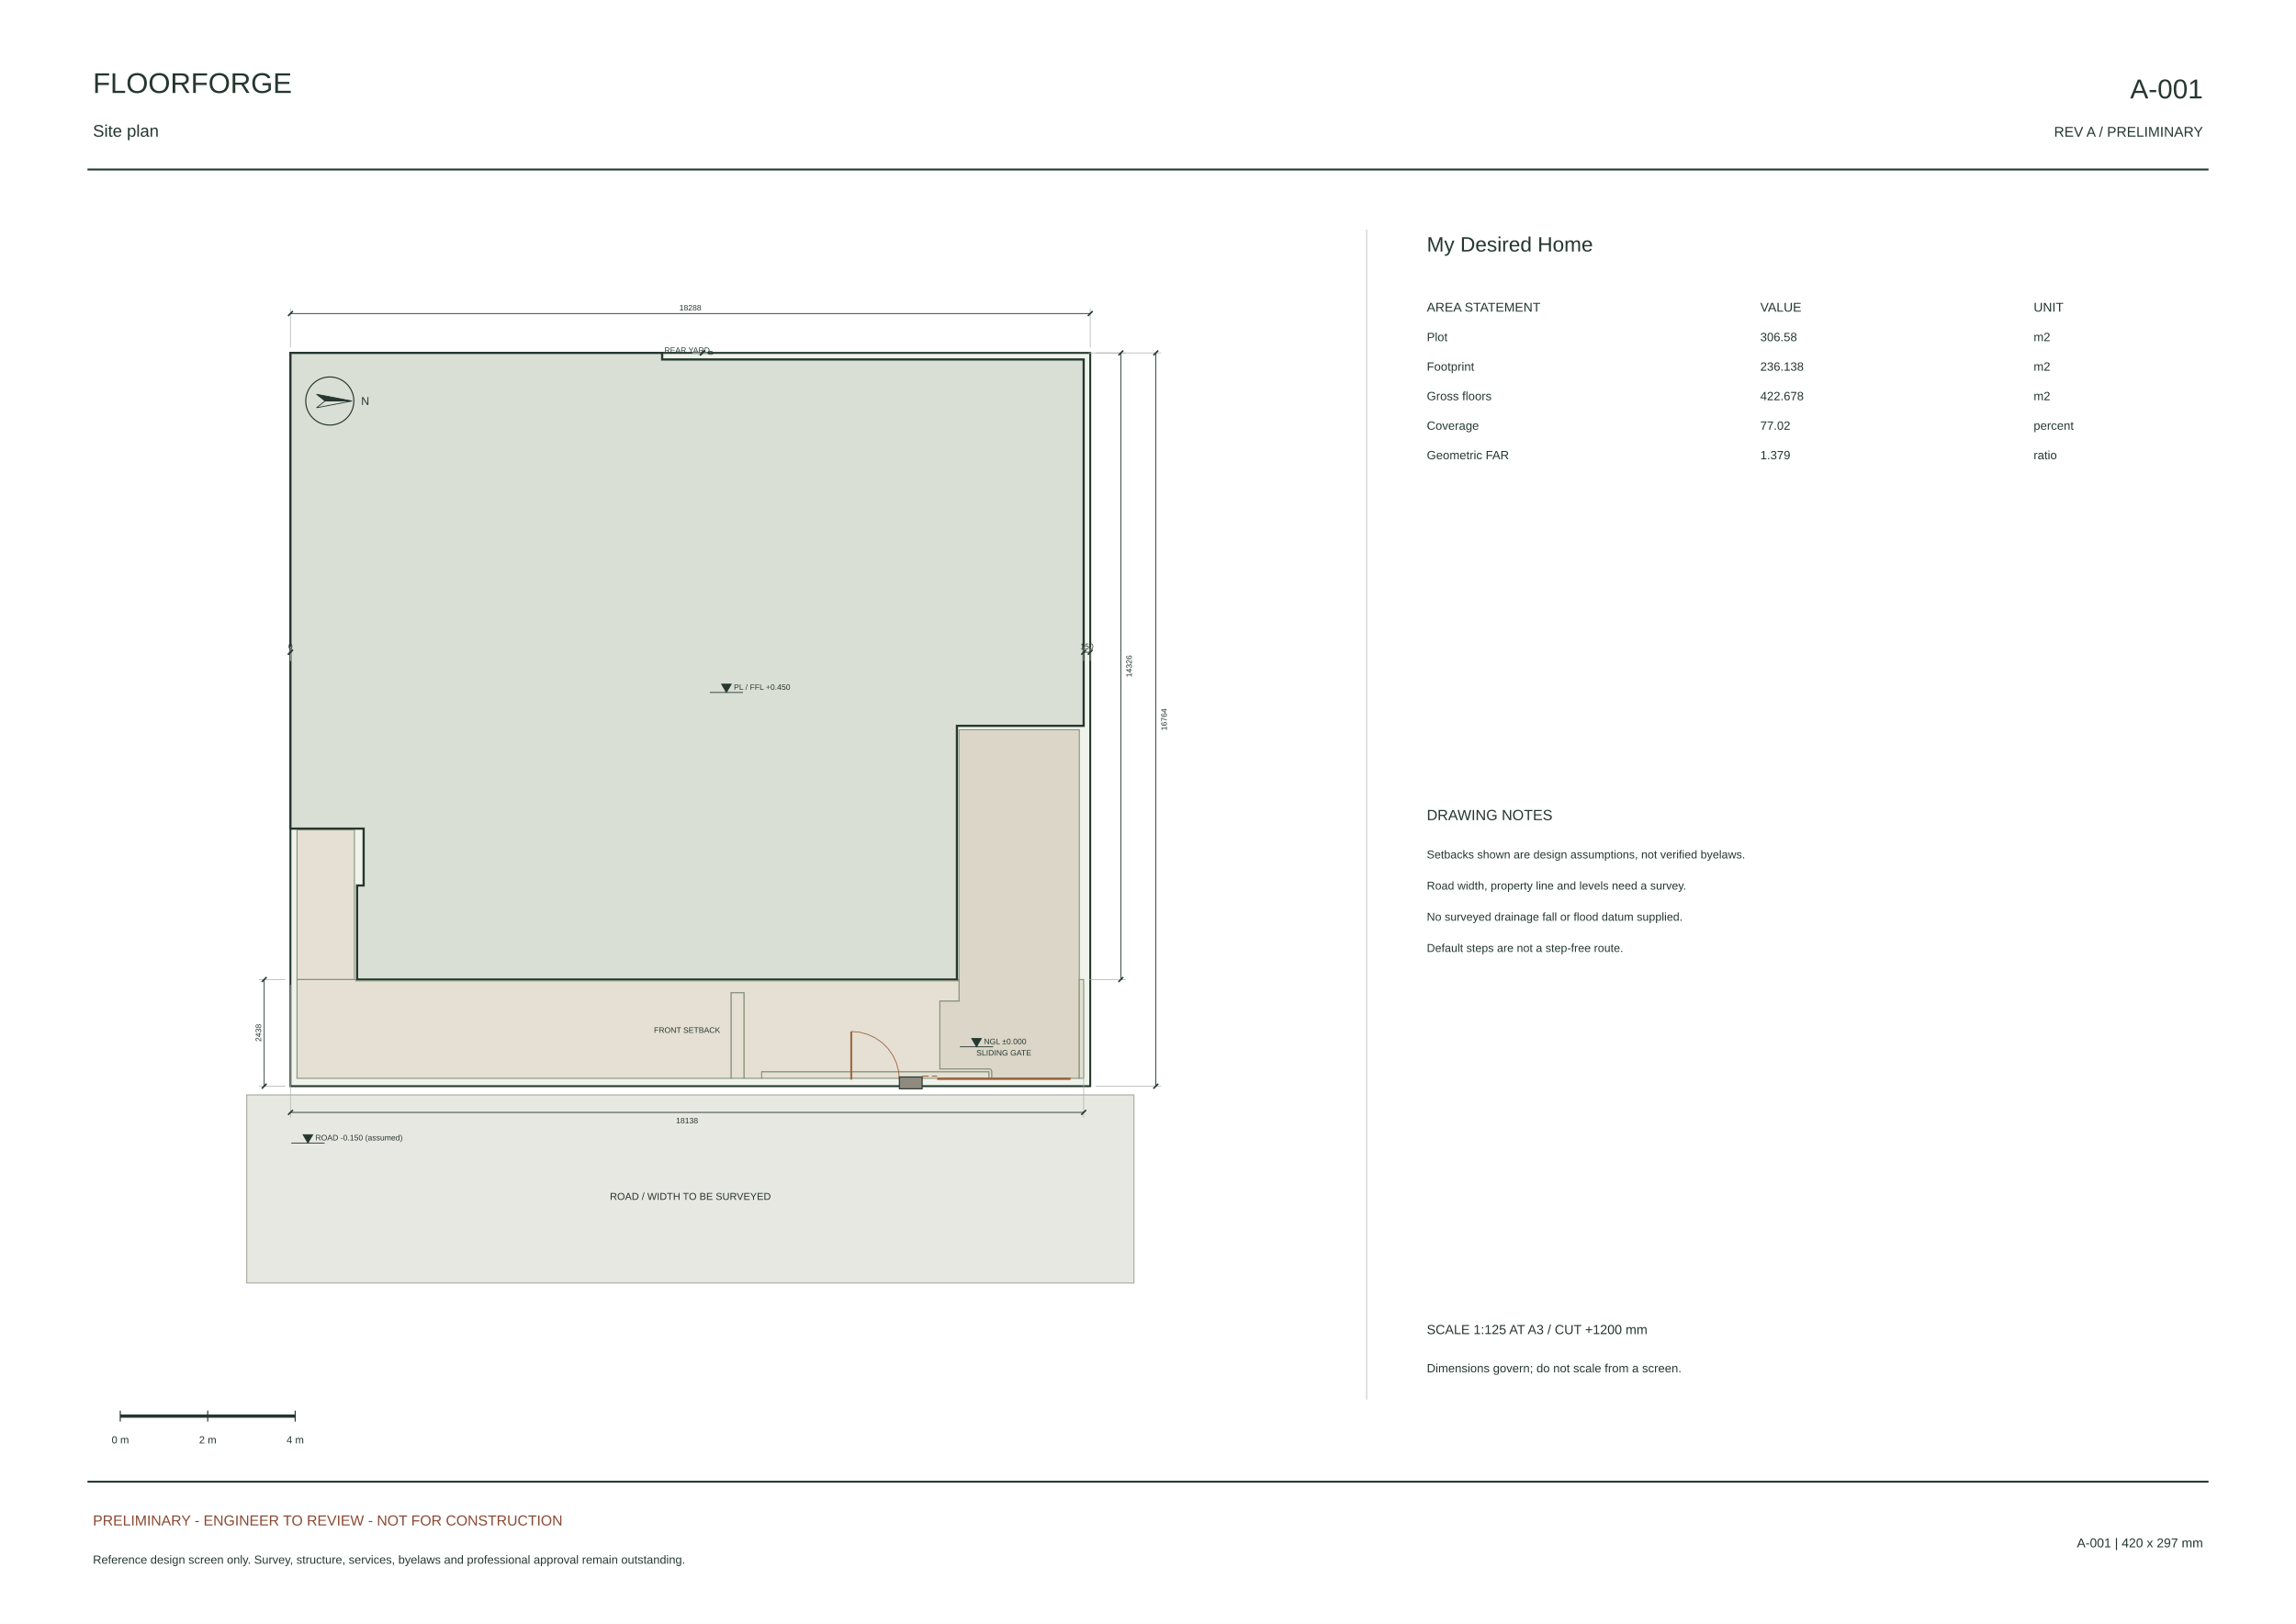
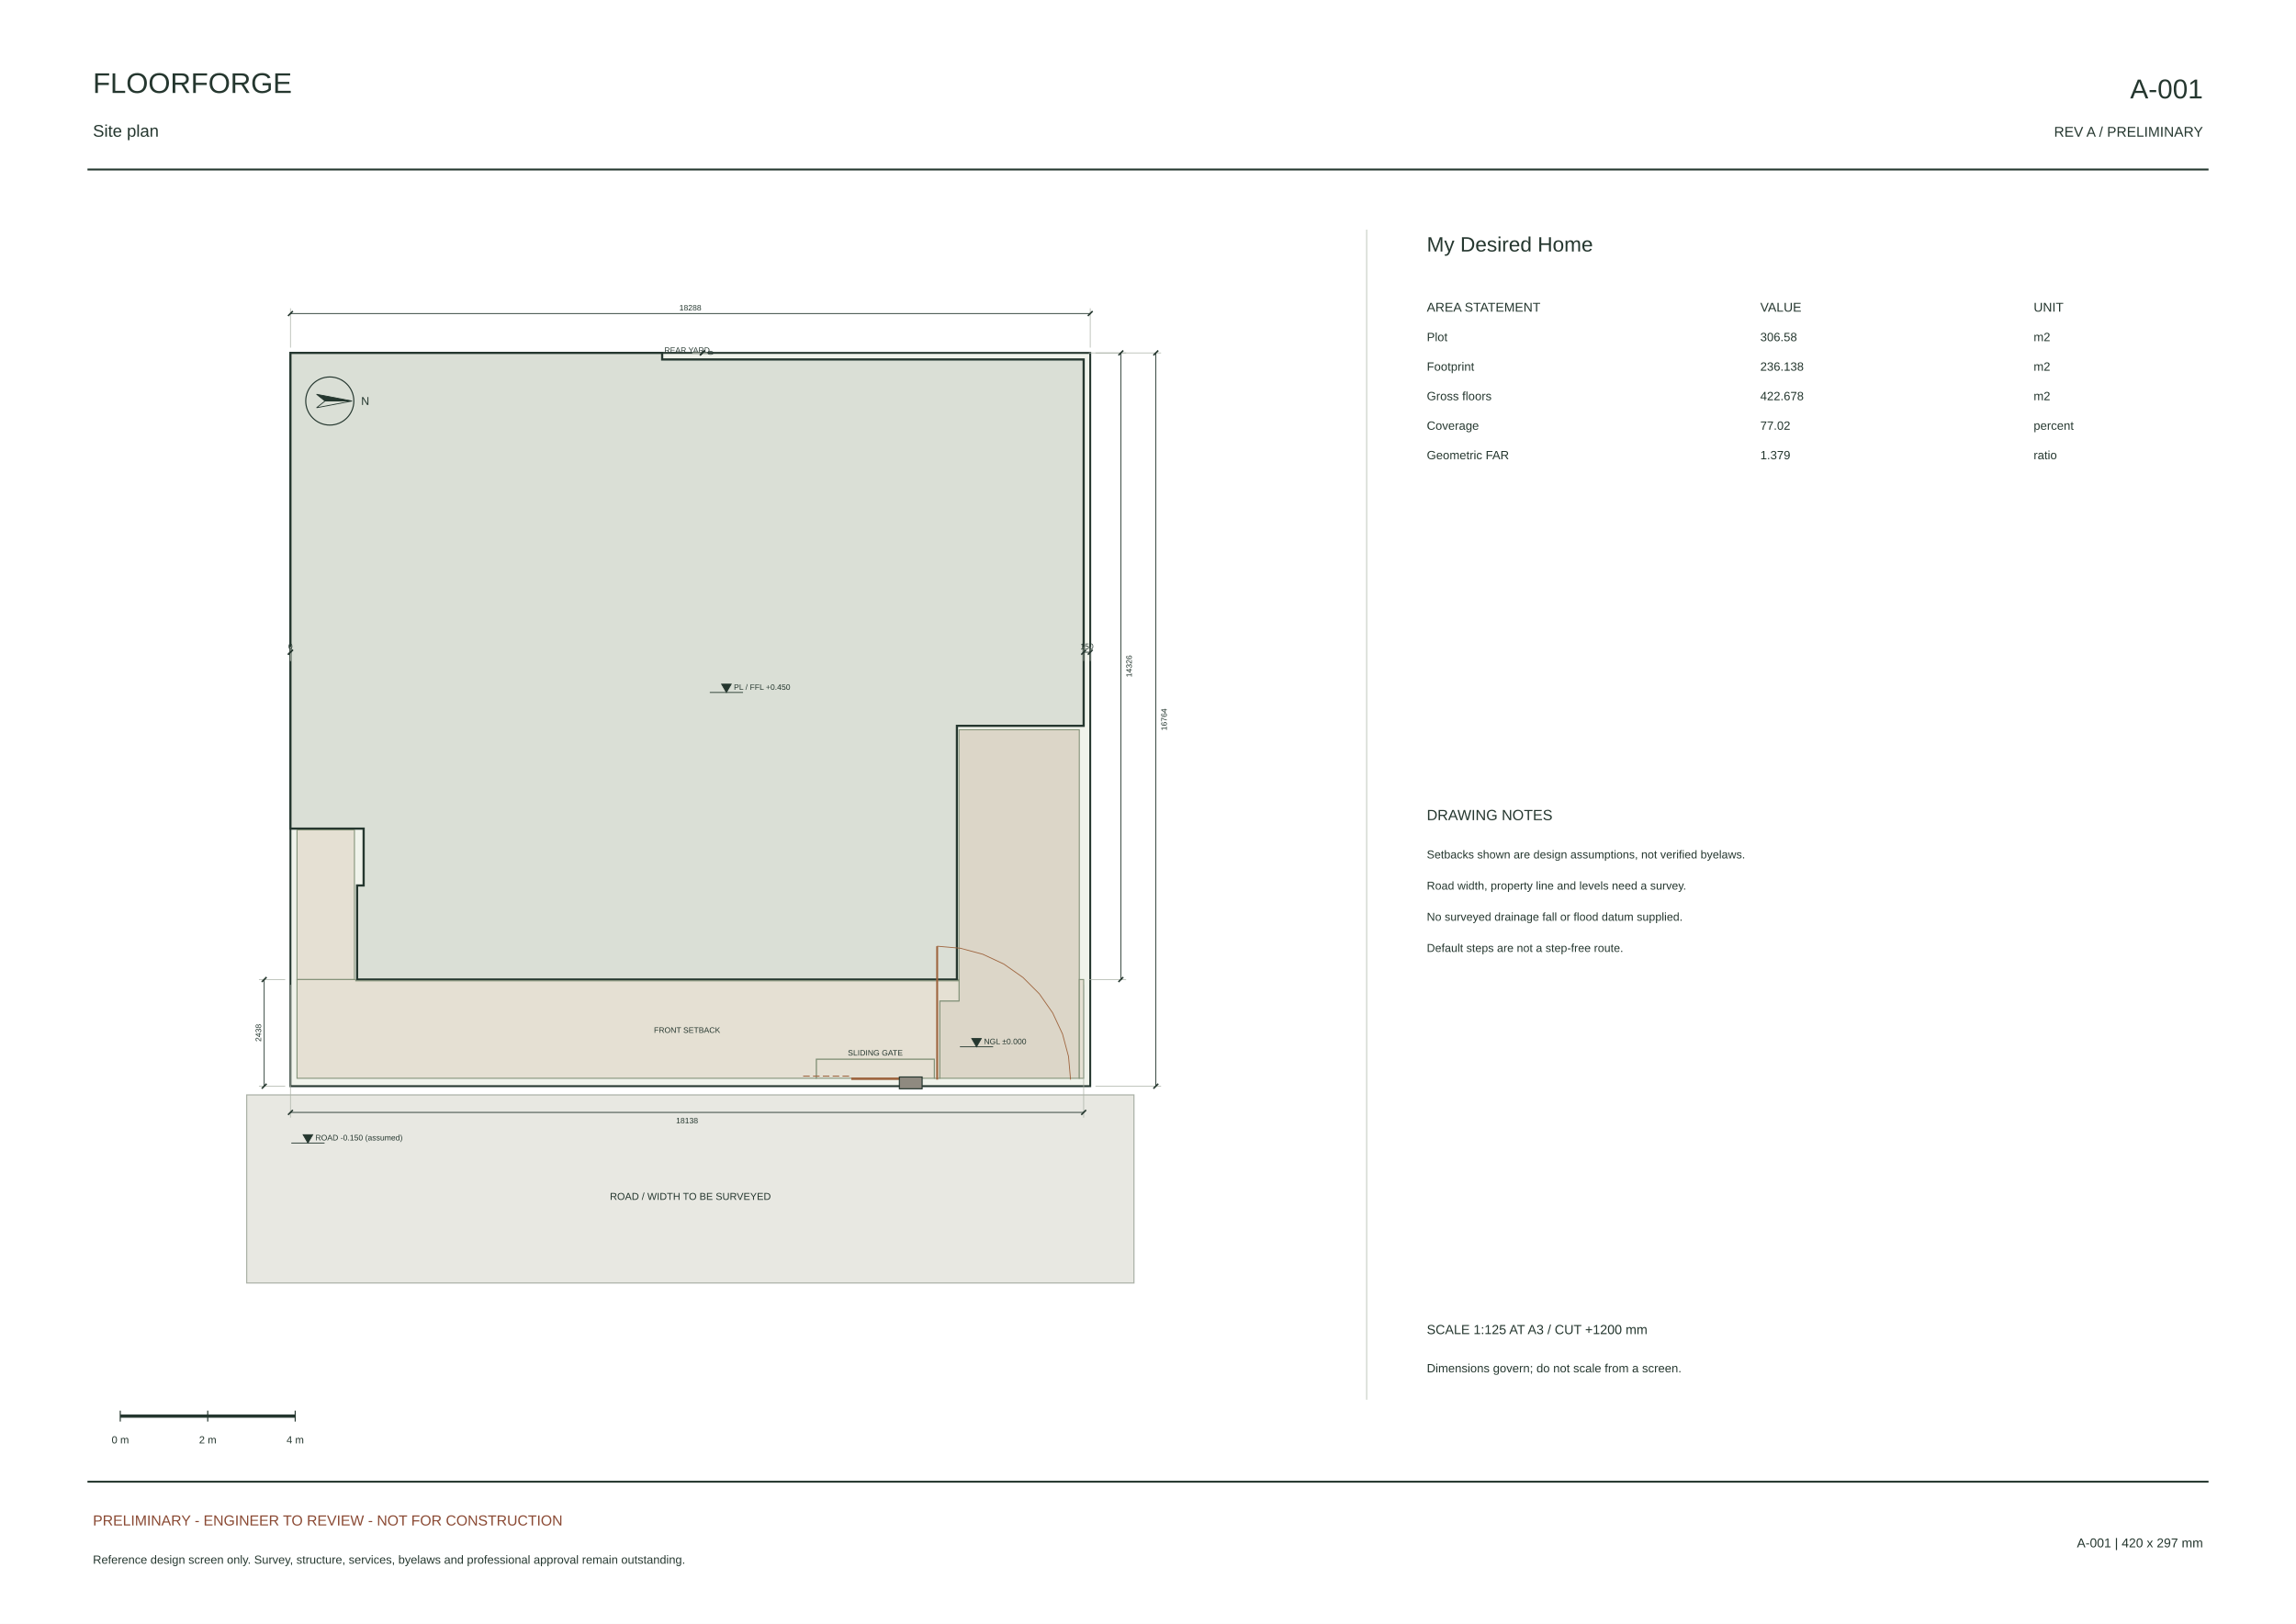
<svg xmlns="http://www.w3.org/2000/svg" width="420mm" height="297mm" viewBox="0 0 420 297">
  <rect width="420" height="297" fill="white" />
  <g font-family="Arial,Helvetica,sans-serif">
    <path d="M 16 31 H 404 M 16 271 H 404" stroke="#25372f" stroke-width=".35" />
    <text x="17" y="17" fill="#25372f" font-size="5.2" text-anchor="start">FLOORFORGE</text>
    <text x="17" y="25" fill="#25372f" font-size="3.1" text-anchor="start">Site plan</text>
    <text x="403" y="18" fill="#25372f" font-size="5" text-anchor="end">A-001</text>
    <text x="403" y="25" fill="#25372f" font-size="2.6" text-anchor="end">REV A / PRELIMINARY</text>
    <polygon points="199.432,198.656 199.432,64.544 53.128,64.544 53.128,198.656 199.432,198.656" fill="#f0f3eb" stroke="#25372f" stroke-width="0.35" />
    <polygon points="65.32,179.152 65.32,177.952 65.32,163.152 65.32,162.552 65.32,161.952 65.92,161.952 66.52,161.952 66.52,151.552 65.92,151.552 54.328,151.552 53.728,151.552 53.128,151.552 53.128,150.352 53.128,119.152 53.128,118.552 53.128,117.952 53.128,111.952 53.128,111.352 53.128,110.752 53.128,86.752 53.128,86.152 53.128,85.552 53.128,72.944 53.128,72.344 53.128,71.744 53.128,64.544 82.728,64.544 83.928,64.544 99.528,64.544 100.128,64.544 100.728,64.544 119.928,64.544 120.528,64.544 121.128,64.544 121.128,65.144 121.128,65.744 176.632,65.744 198.232,65.744 198.232,111.952 198.232,132.752 175.048,132.752 175.048,133.952 175.048,177.952 175.048,178.552 175.048,179.152 173.848,179.152 140.92,179.152 140.32,179.152 139.72,179.152 128.92,179.152 128.32,179.152 127.72,179.152 113.32,179.152 112.72,179.152 112.12,179.152 78.52,179.152 77.92,179.152 77.32,179.152 66.52,179.152 65.92,179.152" fill="#dadfd6" stroke="#25372f" stroke-width="0.4" />
    <polygon points="45.128,234.656 207.432,234.656 207.432,200.256 45.128,200.256" fill="#e8e8e2" stroke="#a8afa4" stroke-width="0.2" />
    <text x="126.28" y="219.456" fill="#25372f" font-size="1.84" text-anchor="middle">ROAD / WIDTH TO BE SURVEYED</text>
-     <polygon points="180.92,196.008 180.92,197.216 139.32,197.216 139.32,196.008" fill="#e5e0d3" stroke="#819076" stroke-width="0.18" />
-     <polygon points="136.12,181.552 136.12,197.216 133.72,197.216 133.72,181.552" fill="#e5e0d3" stroke="#819076" stroke-width="0.18" />
-     <polygon points="175.432,133.472 197.432,133.472 197.432,197.216 195.352,197.216 181.4,197.216 181.4,196.008 181.4,195.96 181.392,195.912 181.376,195.872 181.36,195.824 181.344,195.784 181.32,195.744 181.288,195.704 181.256,195.672 181.224,195.64 181.184,195.608 181.144,195.584 181.104,195.568 181.056,195.552 181.016,195.536 180.968,195.528 180.92,195.528 171.912,195.528 171.912,183.072 175.432,183.072" fill="#dcd6c8" stroke="#819076" stroke-width="0.18" />
+     <polygon points="170.92,193.704 170.92,197.216 149.32,197.216 149.32,193.704" fill="#e5e0d3" stroke="#819076" stroke-width="0.18" />
+     <polygon points="175.432,133.472 197.432,133.472 197.432,197.216 195.352,197.216 175.432,197.216 171.912,197.216 171.912,183.072 175.432,183.072" fill="#dcd6c8" stroke="#819076" stroke-width="0.18" />
    <polygon points="54.328,179.152 54.328,151.792 64.84,151.792 64.84,179.152" fill="#e5e0d3" stroke="#819076" stroke-width="0.18" />
    <polygon points="197.432,197.216 197.432,179.152 198.232,179.152 198.232,197.216" fill="#e5e0d3" stroke="#819076" stroke-width="0.18" />
-     <polygon points="171.912,183.072 171.912,195.528 180.92,195.528 180.968,195.528 181.016,195.536 181.056,195.552 181.104,195.568 181.144,195.584 181.184,195.608 181.224,195.64 181.256,195.672 181.288,195.704 181.32,195.744 181.344,195.784 181.36,195.824 181.376,195.872 181.392,195.912 181.4,195.96 181.4,196.008 181.4,197.216 180.92,197.216 180.92,196.008 139.32,196.008 139.32,197.216 136.12,197.216 136.12,181.552 133.72,181.552 133.72,197.216 54.328,197.216 54.328,179.152 64.84,179.152 65.08,179.152 65.08,179.392 175.288,179.392 175.288,179.152 175.432,179.152 175.432,183.072" fill="#e5e0d3" stroke="#819076" stroke-width="0.18" />
+     <polygon points="171.912,183.072 171.912,197.216 170.92,197.216 170.92,193.704 149.32,193.704 149.32,197.216 54.328,197.216 54.328,179.152 64.84,179.152 65.08,179.152 65.08,179.392 175.288,179.392 175.288,179.152 175.432,179.152 175.432,183.072" fill="#e5e0d3" stroke="#819076" stroke-width="0.18" />
    <text x="125.68" y="188.904" fill="#25372f" font-size="1.45" text-anchor="middle">FRONT SETBACK</text>
    <text x="125.68" y="64.544" fill="#25372f" font-size="1.45" text-anchor="middle">REAR YARD</text>
-     <path d="M 155.72 197.456 L 155.72 188.656" fill="none" stroke="#9e653f" stroke-width="0.35" />
-     <polyline points="164.52,197.456 164.386,195.928 163.989,194.446 163.341,193.056 162.461,191.799 161.376,190.715 160.12,189.835 158.73,189.187 157.248,188.79 155.72,188.656" fill="none" stroke="#9e653f" stroke-width="0.15" />
-     <path d="M 171.432 197.296 L 195.832 197.296" fill="none" stroke="#9e653f" stroke-width="0.45" />
-     <path d="M 168.68 196.816 L 171.432 196.816" fill="none" stroke="#9e653f" stroke-width="0.18" stroke-dasharray="1.2 .6" />
-     <text x="183.632" y="193.056" fill="#25372f" font-size="1.45" text-anchor="middle">SLIDING GATE</text>
+     <path d="M 155.72 197.296 L 164.52 197.296" fill="none" stroke="#9e653f" stroke-width="0.45" />
+     <path d="M 146.92 196.816 L 155.72 196.816" fill="none" stroke="#9e653f" stroke-width="0.18" stroke-dasharray="1.2 .6" />
+     <text x="160.12" y="193.056" fill="#25372f" font-size="1.45" text-anchor="middle">SLIDING GATE</text>
+     <path d="M 171.432 197.456 L 171.432 173.056" fill="none" stroke="#9e653f" stroke-width="0.35" />
+     <polyline points="195.832,197.456 195.461,193.219 194.361,189.111 192.563,185.256 190.124,181.772 187.116,178.764 183.632,176.325 179.777,174.528 175.669,173.427 171.432,173.056" fill="none" stroke="#9e653f" stroke-width="0.15" />
    <polygon points="164.52,199.136 168.68,199.136 168.68,196.976 164.52,196.976" fill="#8f8a80" stroke="#25372f" stroke-width="0.2" />
    <path d="M 53.128 63.584 L 53.128 56.384" fill="none" stroke="#a8afa4" stroke-width="0.12" />
    <path d="M 199.432 63.584 L 199.432 56.384" fill="none" stroke="#a8afa4" stroke-width="0.12" />
    <path d="M 53.128 57.344 L 199.432 57.344" fill="none" stroke="#25372f" stroke-width="0.15" />
    <path d="M 52.688 57.784 L 53.568 56.904" fill="none" stroke="#25372f" stroke-width="0.28" />
    <path d="M 198.992 57.784 L 199.872 56.904" fill="none" stroke="#25372f" stroke-width="0.28" />
    <text x="126.28" y="56.784" fill="#25372f" font-size="1.45" text-anchor="middle">18288</text>
    <path d="M 200.392 198.656 L 212.392 198.656" fill="none" stroke="#a8afa4" stroke-width="0.12" />
    <path d="M 200.392 64.544 L 212.392 64.544" fill="none" stroke="#a8afa4" stroke-width="0.12" />
    <path d="M 211.432 198.656 L 211.432 64.544" fill="none" stroke="#25372f" stroke-width="0.15" />
    <path d="M 210.992 199.096 L 211.872 198.216" fill="none" stroke="#25372f" stroke-width="0.28" />
    <path d="M 210.992 64.984 L 211.872 64.104" fill="none" stroke="#25372f" stroke-width="0.28" />
    <text x="213.432" y="131.6" fill="#25372f" font-size="1.45" text-anchor="middle" transform="rotate(-90.0 213.432 131.6)">16764</text>
    <path d="M 53.128 180.112 L 53.128 204.416" fill="none" stroke="#a8afa4" stroke-width="0.12" />
    <path d="M 198.232 180.112 L 198.232 204.416" fill="none" stroke="#a8afa4" stroke-width="0.12" />
    <path d="M 53.128 203.456 L 198.232 203.456" fill="none" stroke="#25372f" stroke-width="0.15" />
    <path d="M 52.688 203.896 L 53.568 203.016" fill="none" stroke="#25372f" stroke-width="0.28" />
    <path d="M 197.792 203.896 L 198.672 203.016" fill="none" stroke="#25372f" stroke-width="0.28" />
    <text x="125.68" y="205.456" fill="#25372f" font-size="1.45" text-anchor="middle">18138</text>
    <path d="M 52.168 198.656 L 47.368 198.656" fill="none" stroke="#a8afa4" stroke-width="0.12" />
    <path d="M 52.168 179.152 L 47.368 179.152" fill="none" stroke="#a8afa4" stroke-width="0.12" />
    <path d="M 48.328 198.656 L 48.328 179.152" fill="none" stroke="#25372f" stroke-width="0.15" />
    <path d="M 47.888 199.096 L 48.768 198.216" fill="none" stroke="#25372f" stroke-width="0.28" />
    <path d="M 47.888 179.592 L 48.768 178.712" fill="none" stroke="#25372f" stroke-width="0.28" />
    <text x="47.768" y="188.904" fill="#25372f" font-size="1.45" text-anchor="middle" transform="rotate(-90.0 47.768 188.904)">2438</text>
    <path d="M 126.64 64.544 L 129.44 64.544" fill="none" stroke="#a8afa4" stroke-width="0.12" />
    <path d="M 126.64 64.544 L 129.44 64.544" fill="none" stroke="#a8afa4" stroke-width="0.12" />
    <path d="M 128.48 64.544 L 128.48 64.544" fill="none" stroke="#25372f" stroke-width="0.15" />
    <path d="M 128.04 64.984 L 128.92 64.104" fill="none" stroke="#25372f" stroke-width="0.28" />
    <path d="M 128.04 64.984 L 128.92 64.104" fill="none" stroke="#25372f" stroke-width="0.28" />
    <text x="130.48" y="64.544" fill="#25372f" font-size="1.45" text-anchor="middle" transform="rotate(-90.0 130.48 64.544)">0</text>
    <path d="M 53.128 120.888 L 53.128 118.328" fill="none" stroke="#a8afa4" stroke-width="0.12" />
    <path d="M 53.128 120.888 L 53.128 118.328" fill="none" stroke="#a8afa4" stroke-width="0.12" />
    <path d="M 53.128 119.288 L 53.128 119.288" fill="none" stroke="#25372f" stroke-width="0.15" />
    <path d="M 52.688 119.728 L 53.568 118.848" fill="none" stroke="#25372f" stroke-width="0.28" />
    <path d="M 52.688 119.728 L 53.568 118.848" fill="none" stroke="#25372f" stroke-width="0.28" />
    <text x="53.128" y="118.728" fill="#25372f" font-size="1.45" text-anchor="middle">0</text>
    <path d="M 198.232 120.888 L 198.232 118.328" fill="none" stroke="#a8afa4" stroke-width="0.12" />
    <path d="M 199.432 120.888 L 199.432 118.328" fill="none" stroke="#a8afa4" stroke-width="0.12" />
    <path d="M 198.232 119.288 L 199.432 119.288" fill="none" stroke="#25372f" stroke-width="0.15" />
    <path d="M 197.792 119.728 L 198.672 118.848" fill="none" stroke="#25372f" stroke-width="0.28" />
    <path d="M 198.992 119.728 L 199.872 118.848" fill="none" stroke="#25372f" stroke-width="0.28" />
    <text x="198.832" y="118.728" fill="#25372f" font-size="1.45" text-anchor="middle">150</text>
    <path d="M 199.192 179.152 L 205.992 179.152" fill="none" stroke="#a8afa4" stroke-width="0.12" />
    <path d="M 199.192 64.544 L 205.992 64.544" fill="none" stroke="#a8afa4" stroke-width="0.12" />
    <path d="M 205.032 179.152 L 205.032 64.544" fill="none" stroke="#25372f" stroke-width="0.15" />
    <path d="M 204.592 179.592 L 205.472 178.712" fill="none" stroke="#25372f" stroke-width="0.28" />
    <path d="M 204.592 64.984 L 205.472 64.104" fill="none" stroke="#25372f" stroke-width="0.28" />
    <text x="207.032" y="121.848" fill="#25372f" font-size="1.45" text-anchor="middle" transform="rotate(-90.0 207.032 121.848)">14326</text>
    <polygon points="55.448,207.536 57.208,207.536 56.328,209.056" fill="#25372f" stroke="#25372f" stroke-width="0.15" />
    <path d="M 53.288 209.056 L 59.368 209.056" fill="none" stroke="#25372f" stroke-width="0.15" />
    <text x="57.688" y="208.576" fill="#25372f" font-size="1.45" text-anchor="start">ROAD -0.150 (assumed)</text>
    <polygon points="177.752,189.936 179.512,189.936 178.632,191.456" fill="#25372f" stroke="#25372f" stroke-width="0.15" />
    <path d="M 175.592 191.456 L 181.672 191.456" fill="none" stroke="#25372f" stroke-width="0.15" />
    <text x="179.992" y="190.976" fill="#25372f" font-size="1.45" text-anchor="start">NGL ±0.000</text>
    <polygon points="132,125.128 133.76,125.128 132.88,126.648" fill="#25372f" stroke="#25372f" stroke-width="0.15" />
    <path d="M 129.84 126.648 L 135.92 126.648" fill="none" stroke="#25372f" stroke-width="0.15" />
    <text x="134.24" y="126.168" fill="#25372f" font-size="1.45" text-anchor="start">PL / FFL +0.450</text>
    <circle cx="60.328" cy="73.344" r="4.4" fill="none" stroke="#25372f" stroke-width="0.2" />
    <polygon points="64.376,73.344 57.908,72.112 59.448,73.344" fill="#25372f" stroke="#25372f" stroke-width="0.15" />
    <polygon points="64.376,73.344 57.908,74.576 59.448,73.344" fill="none" stroke="#25372f" stroke-width="0.15" />
    <text x="66.808" y="74.064" fill="#25372f" font-size="2.08" text-anchor="middle">N</text>
    <path d="M 250 42 V 256" stroke="#c9d0c7" stroke-width=".2" />
    <text x="261" y="46" fill="#25372f" font-size="3.8" text-anchor="start">My Desired Home</text>
    <text x="261" y="57" fill="#25372f" font-size="2.35" text-anchor="start">AREA STATEMENT</text>
    <text x="322" y="57" fill="#25372f" font-size="2.35" text-anchor="start">VALUE</text>
    <text x="372" y="57" fill="#25372f" font-size="2.35" text-anchor="start">UNIT</text>
    <text x="261" y="62.4" fill="#25372f" font-size="2.2" text-anchor="start">Plot</text>
    <text x="322" y="62.4" fill="#25372f" font-size="2.2" text-anchor="start">306.58</text>
    <text x="372" y="62.4" fill="#25372f" font-size="2.2" text-anchor="start">m2</text>
    <text x="261" y="67.8" fill="#25372f" font-size="2.2" text-anchor="start">Footprint</text>
    <text x="322" y="67.8" fill="#25372f" font-size="2.2" text-anchor="start">236.138</text>
    <text x="372" y="67.8" fill="#25372f" font-size="2.2" text-anchor="start">m2</text>
    <text x="261" y="73.2" fill="#25372f" font-size="2.2" text-anchor="start">Gross floors</text>
    <text x="322" y="73.2" fill="#25372f" font-size="2.2" text-anchor="start">422.678</text>
    <text x="372" y="73.2" fill="#25372f" font-size="2.2" text-anchor="start">m2</text>
    <text x="261" y="78.6" fill="#25372f" font-size="2.2" text-anchor="start">Coverage</text>
    <text x="322" y="78.6" fill="#25372f" font-size="2.2" text-anchor="start">77.02</text>
    <text x="372" y="78.6" fill="#25372f" font-size="2.2" text-anchor="start">percent</text>
    <text x="261" y="84" fill="#25372f" font-size="2.2" text-anchor="start">Geometric FAR</text>
    <text x="322" y="84" fill="#25372f" font-size="2.2" text-anchor="start">1.379</text>
    <text x="372" y="84" fill="#25372f" font-size="2.2" text-anchor="start">ratio</text>
    <text x="261" y="150" fill="#25372f" font-size="2.7" text-anchor="start">DRAWING NOTES</text>
    <text x="261" y="157" fill="#25372f" font-size="2.1" text-anchor="start">Setbacks shown are design assumptions, not verified byelaws.</text>
    <text x="261" y="162.7" fill="#25372f" font-size="2.1" text-anchor="start">Road width, property line and levels need a survey.</text>
    <text x="261" y="168.4" fill="#25372f" font-size="2.1" text-anchor="start">No surveyed drainage fall or flood datum supplied.</text>
    <text x="261" y="174.1" fill="#25372f" font-size="2.1" text-anchor="start">Default steps are not a step-free route.</text>
    <text x="261" y="244" fill="#25372f" font-size="2.4" text-anchor="start">SCALE 1:125 AT A3 / CUT +1200 mm</text>
    <text x="261" y="251" fill="#25372f" font-size="2.2" text-anchor="start">Dimensions govern; do not scale from a screen.</text>
    <path d="M 22 259 H 54.0" stroke="#25372f" stroke-width=".6" />
    <path d="M 22.0 258 V 260" stroke="#25372f" stroke-width=".2" />
    <text x="22" y="264" fill="#25372f" font-size="1.9" text-anchor="middle">0 m</text>
    <path d="M 38.0 258 V 260" stroke="#25372f" stroke-width=".2" />
    <text x="38" y="264" fill="#25372f" font-size="1.9" text-anchor="middle">2 m</text>
    <path d="M 54.0 258 V 260" stroke="#25372f" stroke-width=".2" />
    <text x="54" y="264" fill="#25372f" font-size="1.9" text-anchor="middle">4 m</text>
    <text x="17" y="279" fill="#8a4933" font-size="2.65" text-anchor="start">PRELIMINARY - ENGINEER TO REVIEW - NOT FOR CONSTRUCTION</text>
    <text x="17" y="286" fill="#25372f" font-size="2.15" text-anchor="start">Reference design screen only. Survey, structure, services, byelaws and professional approval remain outstanding.</text>
    <text x="403" y="283" fill="#25372f" font-size="2.35" text-anchor="end">A-001  |  420 x 297 mm</text>
  </g>
</svg>
